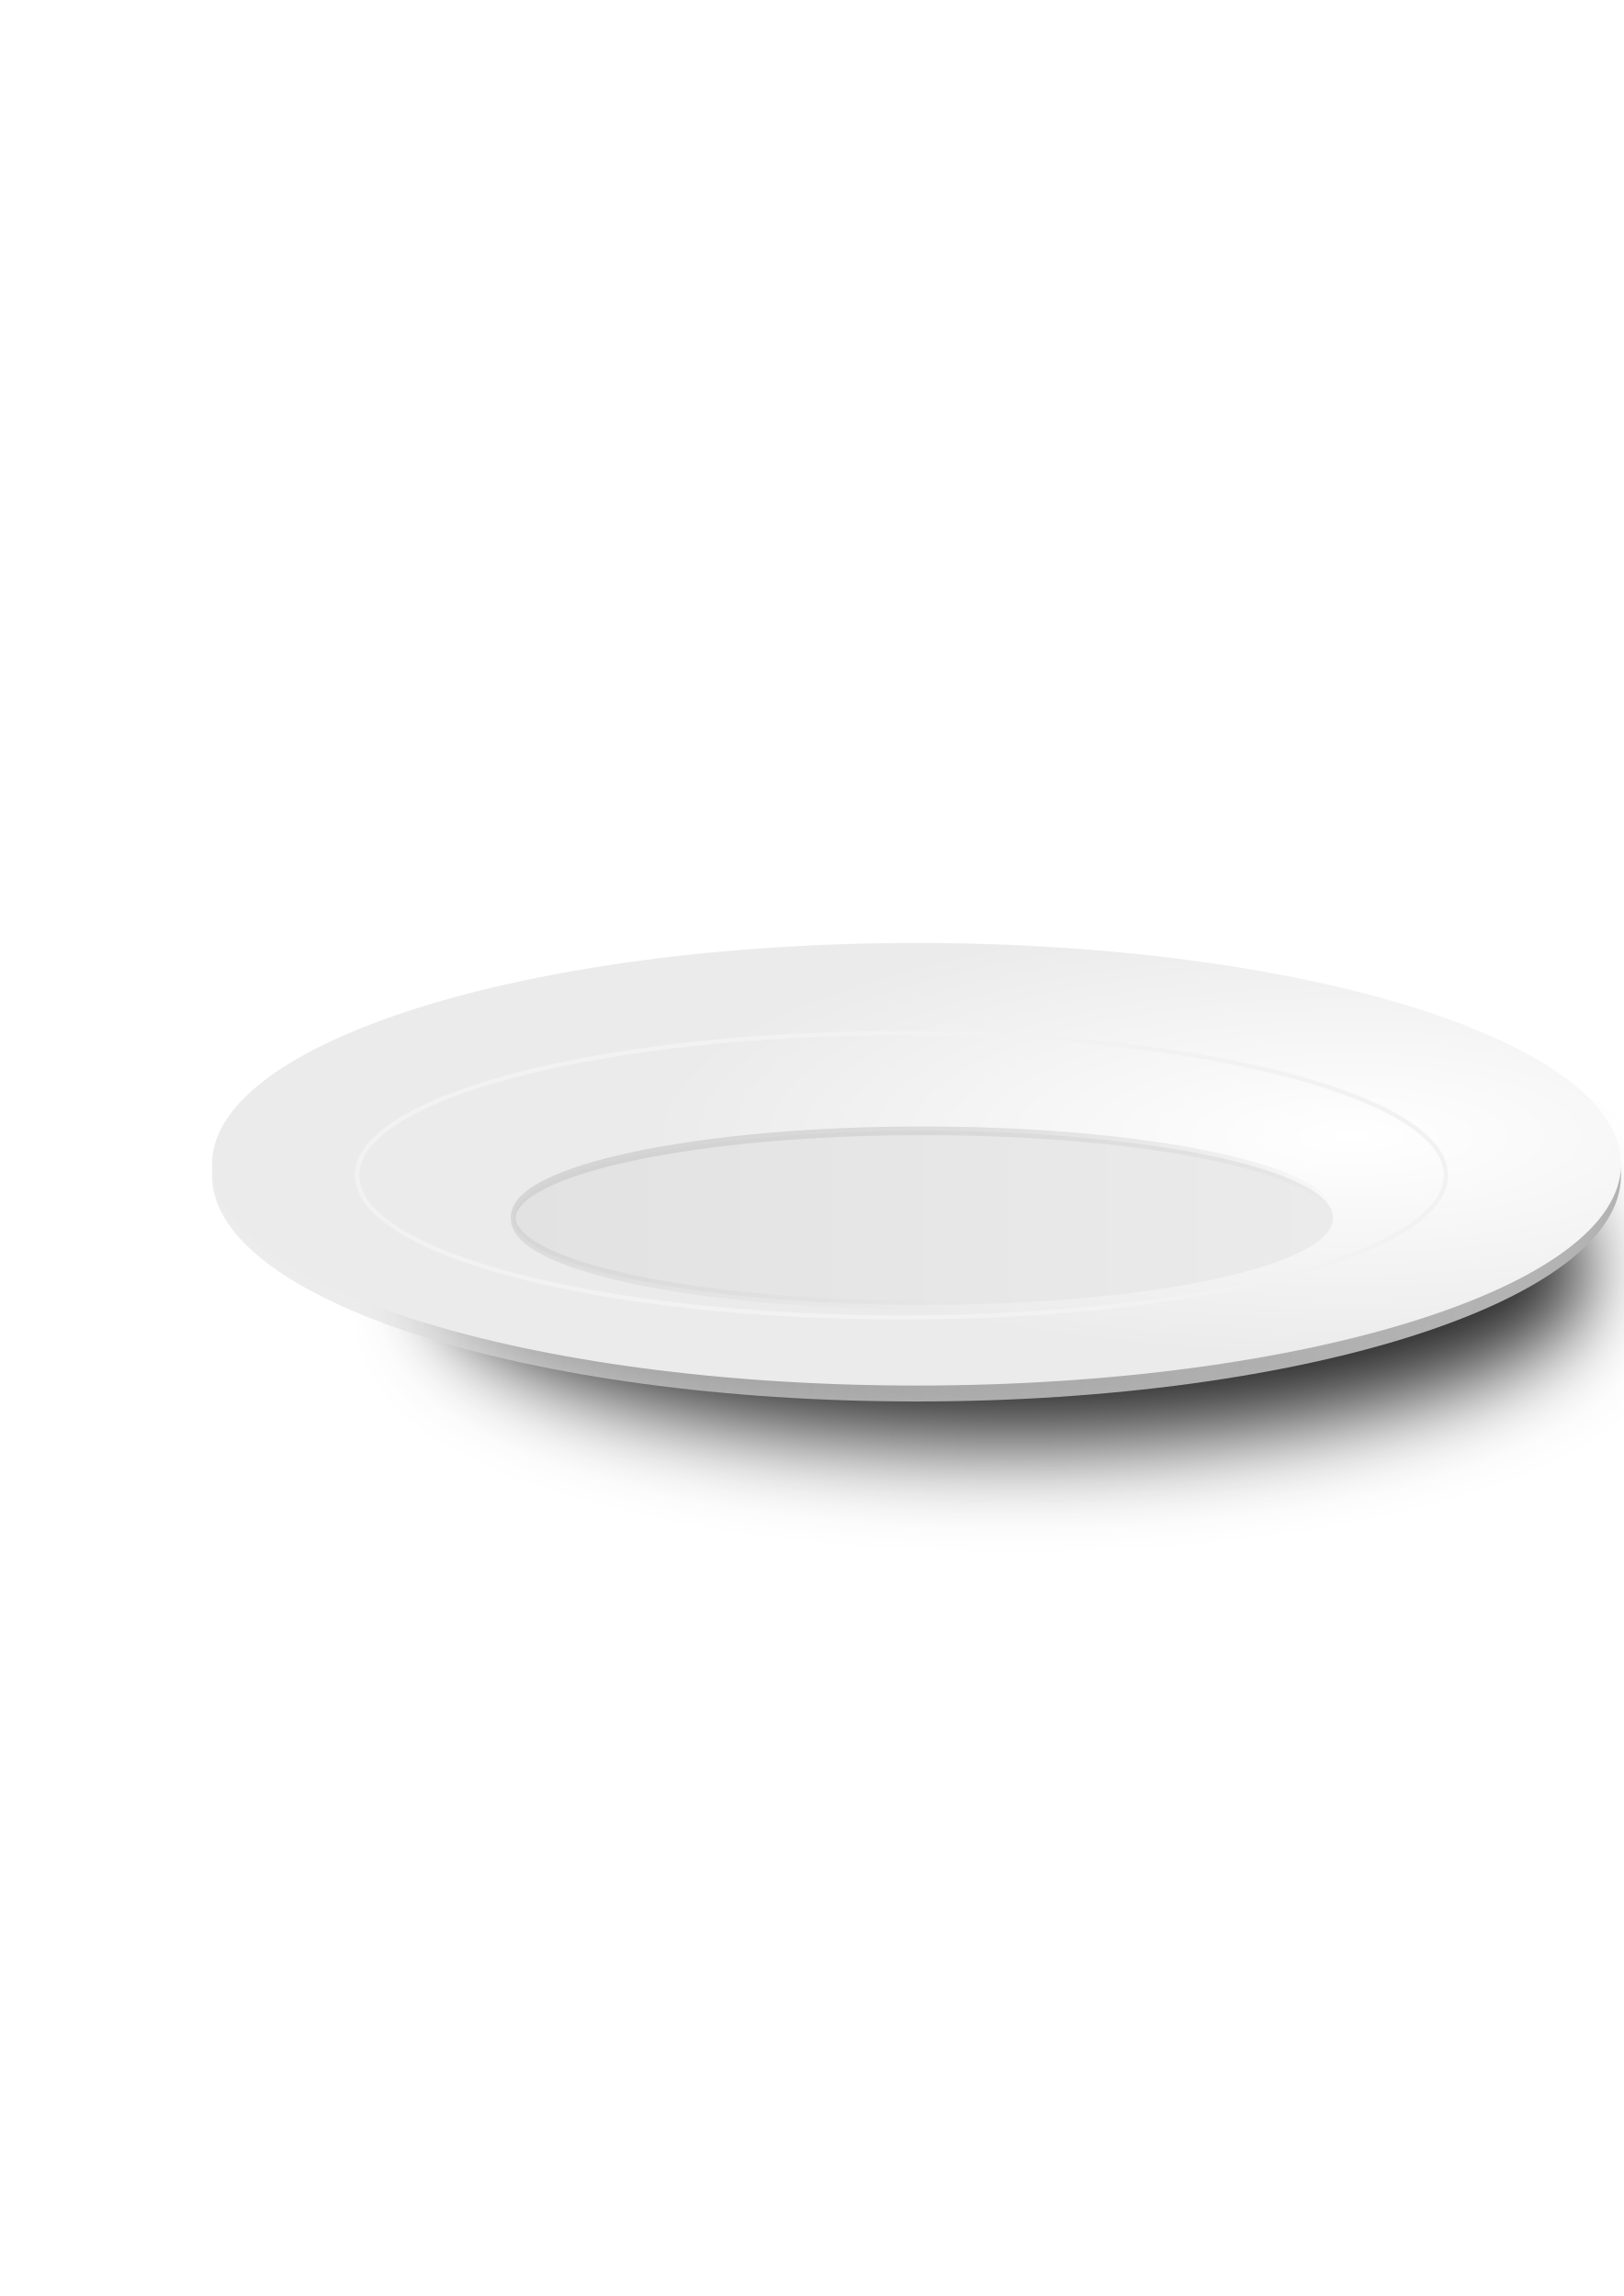
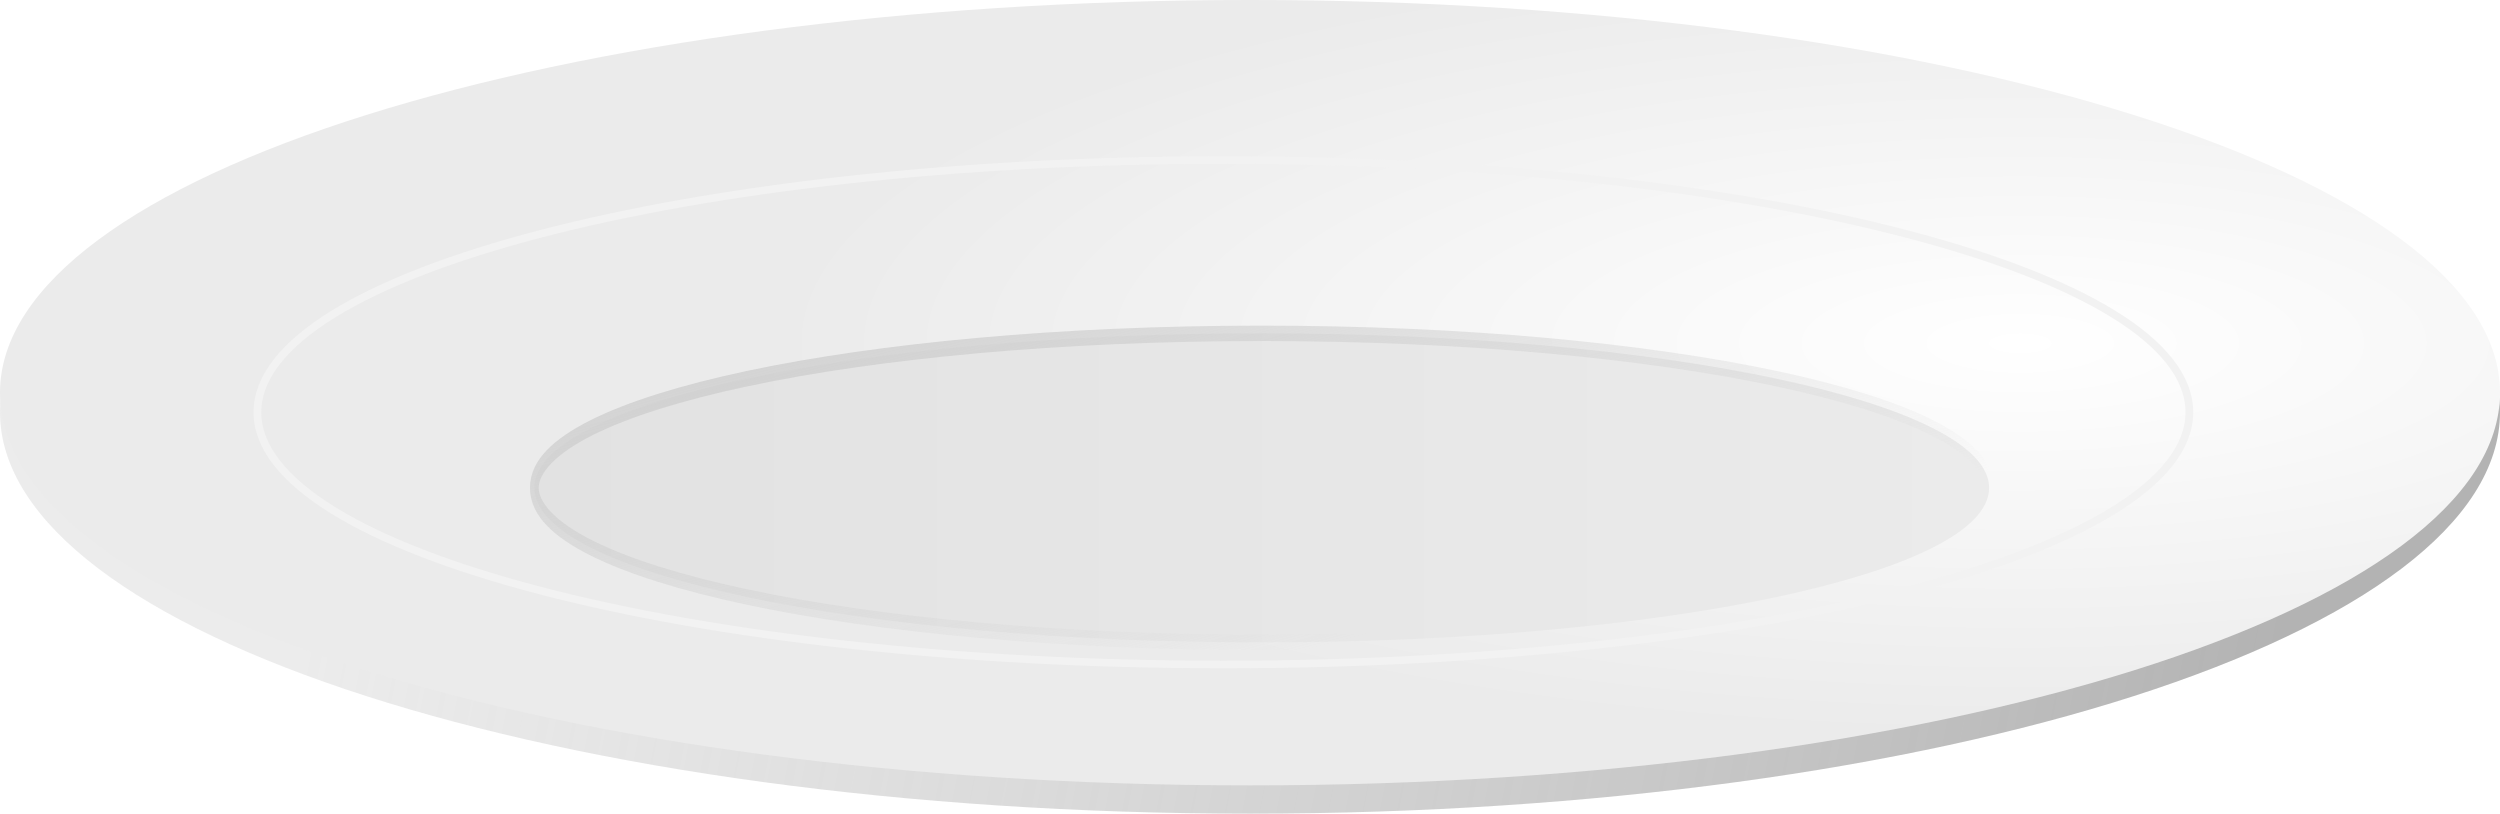
- <svg xmlns="http://www.w3.org/2000/svg" id="svg2" viewBox="0 0 744.09 1052.4" version="1.1">
+ <svg xmlns="http://www.w3.org/2000/svg" id="svg2" viewBox="0 0 256 83.317" version="1.1" width="256" height="83.317">
  <defs id="defs3">
-     <radialGradient id="radialGradient3780" gradientUnits="userSpaceOnUse" cy="525.39" cx="647.46" gradientTransform="matrix(1 0 0 .33908 0 367.9)" r="248.57">
+     <radialGradient id="radialGradient3780" gradientUnits="userSpaceOnUse" cy="525.39" cx="647.46" gradientTransform="matrix(1,0,0,0.33908,0,367.9)" r="248.57">
      <stop id="stop3776" style="stop-color:#ffffff" offset="0" />
      <stop id="stop3778" style="stop-color:#ebebeb" offset="1" />
    </radialGradient>
    <linearGradient id="linearGradient3788" y2="554.39" gradientUnits="userSpaceOnUse" x2="404.7" y1="492" x1="395.36">
      <stop id="stop3784" style="stop-color:#cccccc" offset="0" />
      <stop id="stop3786" style="stop-color:#cccccc;stop-opacity:0" offset="1" />
    </linearGradient>
    <linearGradient id="linearGradient3796" y2="529.94" gradientUnits="userSpaceOnUse" x2="319.41" y1="600.77" x1="699.96">
      <stop id="stop3792" style="stop-color:#b3b3b3" offset="0" />
      <stop id="stop3794" style="stop-color:#dcdcdc;stop-opacity:.548" offset="1" />
    </linearGradient>
    <linearGradient id="linearGradient3804" y2="530.11" gradientUnits="userSpaceOnUse" x2="580.68" y1="530.11" x1="294.11">
      <stop id="stop3800" style="stop-color:#e2e2e2" offset="0" />
      <stop id="stop3802" style="stop-color:#ebebeb" offset="1" />
    </linearGradient>
-     <filter id="filter3775" height="1.646" width="1.163" y="-.323" x="-.082">
+     <filter id="filter3775" height="1.646" width="1.163" y="-0.323" x="-0.082">
      <feGaussianBlur id="feGaussianBlur3777" stdDeviation="21.203" />
    </filter>
  </defs>
-   <g id="layer1">
-     <g id="g3779">
-       <path id="path3005" style="opacity:.856;color:#000000;filter:url(#filter3775);fill:#000000" d="m846.51 596.78a311.63 78.792 0 1 1 -623.26 0 311.63 78.792 0 1 1 623.26 0z" transform="matrix(.85081 0 0 1 10.073 -15.152)" />
-       <path id="path2984" style="fill:url(#linearGradient3796)" d="m742.86 556.65a248.57 84.286 0 1 1 -497.14 0 248.57 84.286 0 1 1 497.14 0z" transform="matrix(1.2989 0 0 1.2303 -222 -146.16)" />
-       <path id="path2986" style="fill:url(#radialGradient3780)" d="m742.86 556.65a248.57 84.286 0 1 1 -497.14 0 248.57 84.286 0 1 1 497.14 0z" transform="matrix(1.2989 0 0 1.2034 -222 -136.22)" />
-       <path id="path2988" style="stroke:url(#linearGradient3788);stroke-width:1.713;fill:url(#linearGradient3804)" d="m579.83 530.11a142.43 17.173 0 1 1 -284.86 0 142.43 17.173 0 1 1 284.86 0z" transform="matrix(1.3191 0 0 2.324 -153.91 -673.75)" />
-       <path id="path3001" style="color:#000000;stroke:#f2f2f2;stroke-width:2;fill:none" d="m420.22 513.95a249.51 66.67 0 1 1 -499.02 0 249.51 66.67 0 1 1 499.02 0z" transform="matrix(1 0 0 .9772 242.44 36.474)" />
-     </g>
+   <g id="g3779" transform="matrix(0.3964451,0,0,0.3964451,-38.51792,-171.3518)">
+     <ellipse id="path3005" style="color:#000000;display:none;opacity:0.856;fill:#000000;filter:url(#filter3775)" transform="matrix(0.85081,0,0,1,10.073,-15.152)" cx="534.876" cy="596.783" rx="311.632" ry="78.792" />
+     <ellipse id="path2984" style="fill:url(#linearGradient3796)" transform="matrix(1.2989,0,0,1.2303,-222,-146.16)" cx="494.286" cy="556.648" rx="248.571" ry="84.286" />
+     <ellipse id="path2986" style="fill:url(#radialGradient3780)" transform="matrix(1.2989,0,0,1.2034,-222,-136.22)" cx="494.286" cy="556.648" rx="248.571" ry="84.286" />
+     <ellipse id="path2988" style="fill:url(#linearGradient3804);stroke:url(#linearGradient3788);stroke-width:1.713" transform="matrix(1.3191,0,0,2.324,-153.91,-673.75)" cx="437.396" cy="530.113" rx="142.431" ry="17.173" />
+     <ellipse id="path3001" style="color:#000000;fill:none;stroke:#f2f2f2;stroke-width:2" transform="matrix(1,0,0,0.9772,242.44,36.474)" cx="170.716" cy="513.951" rx="249.508" ry="66.67" />
  </g>
</svg>
